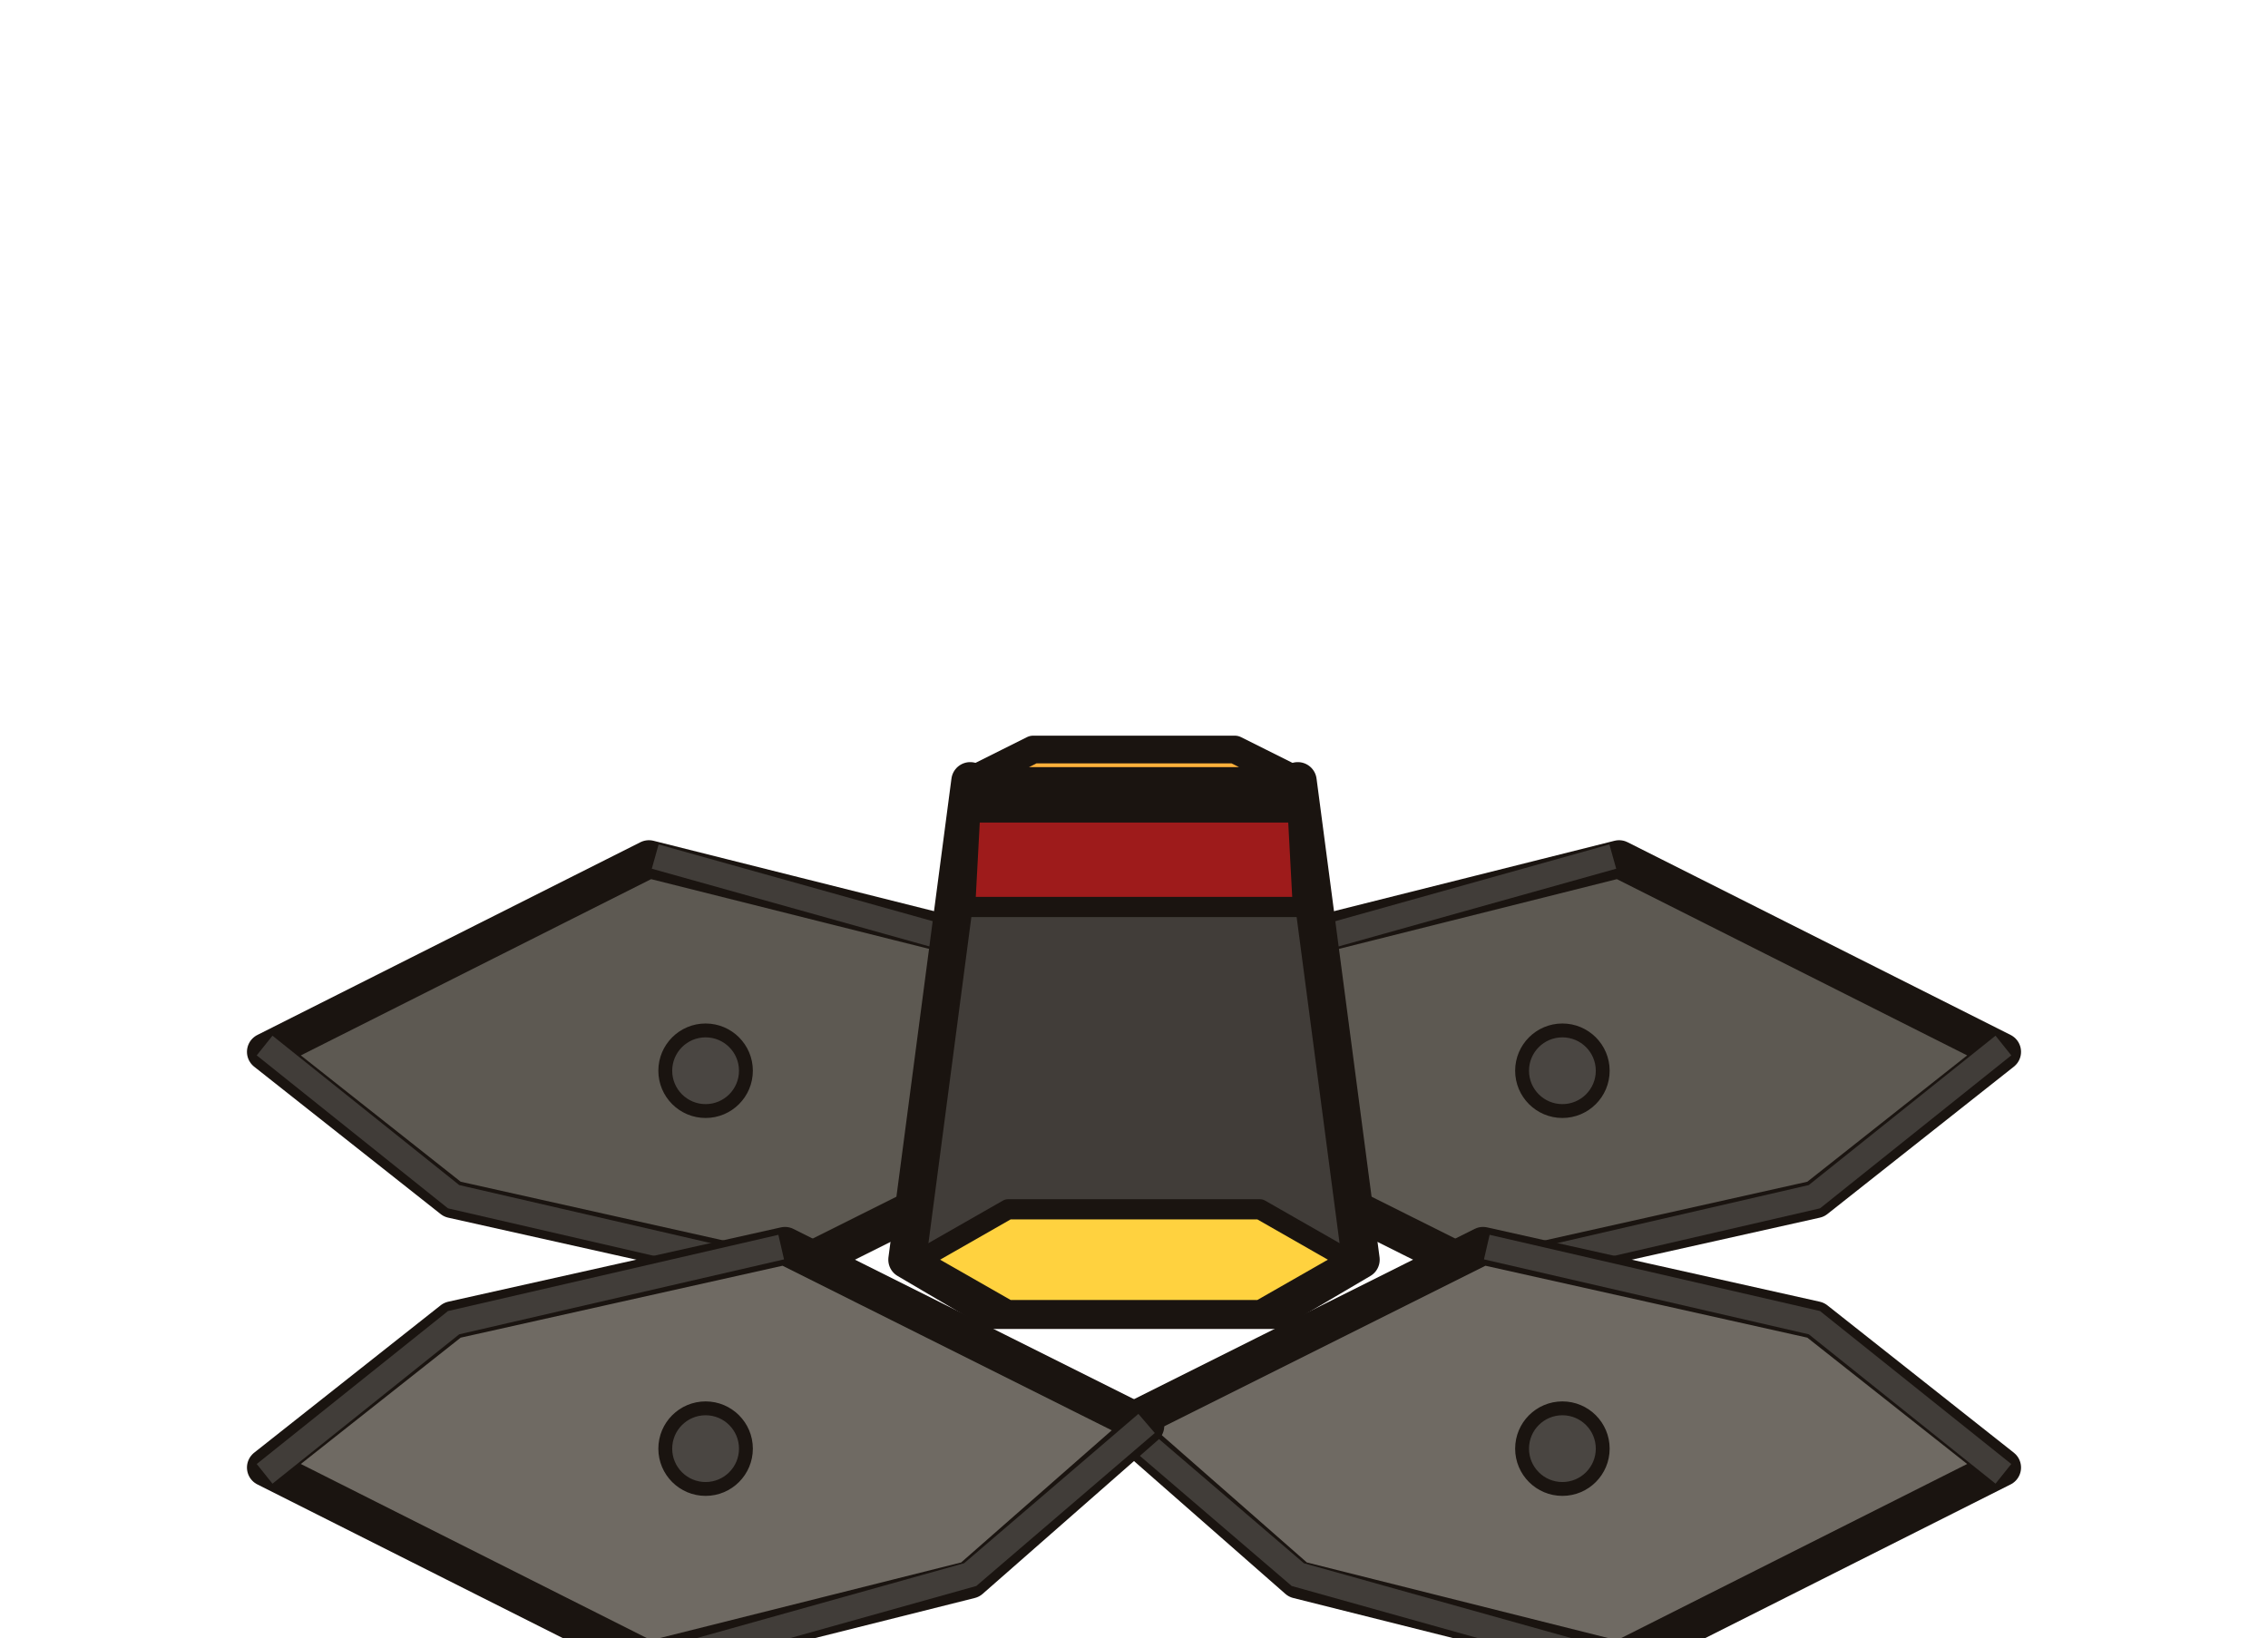
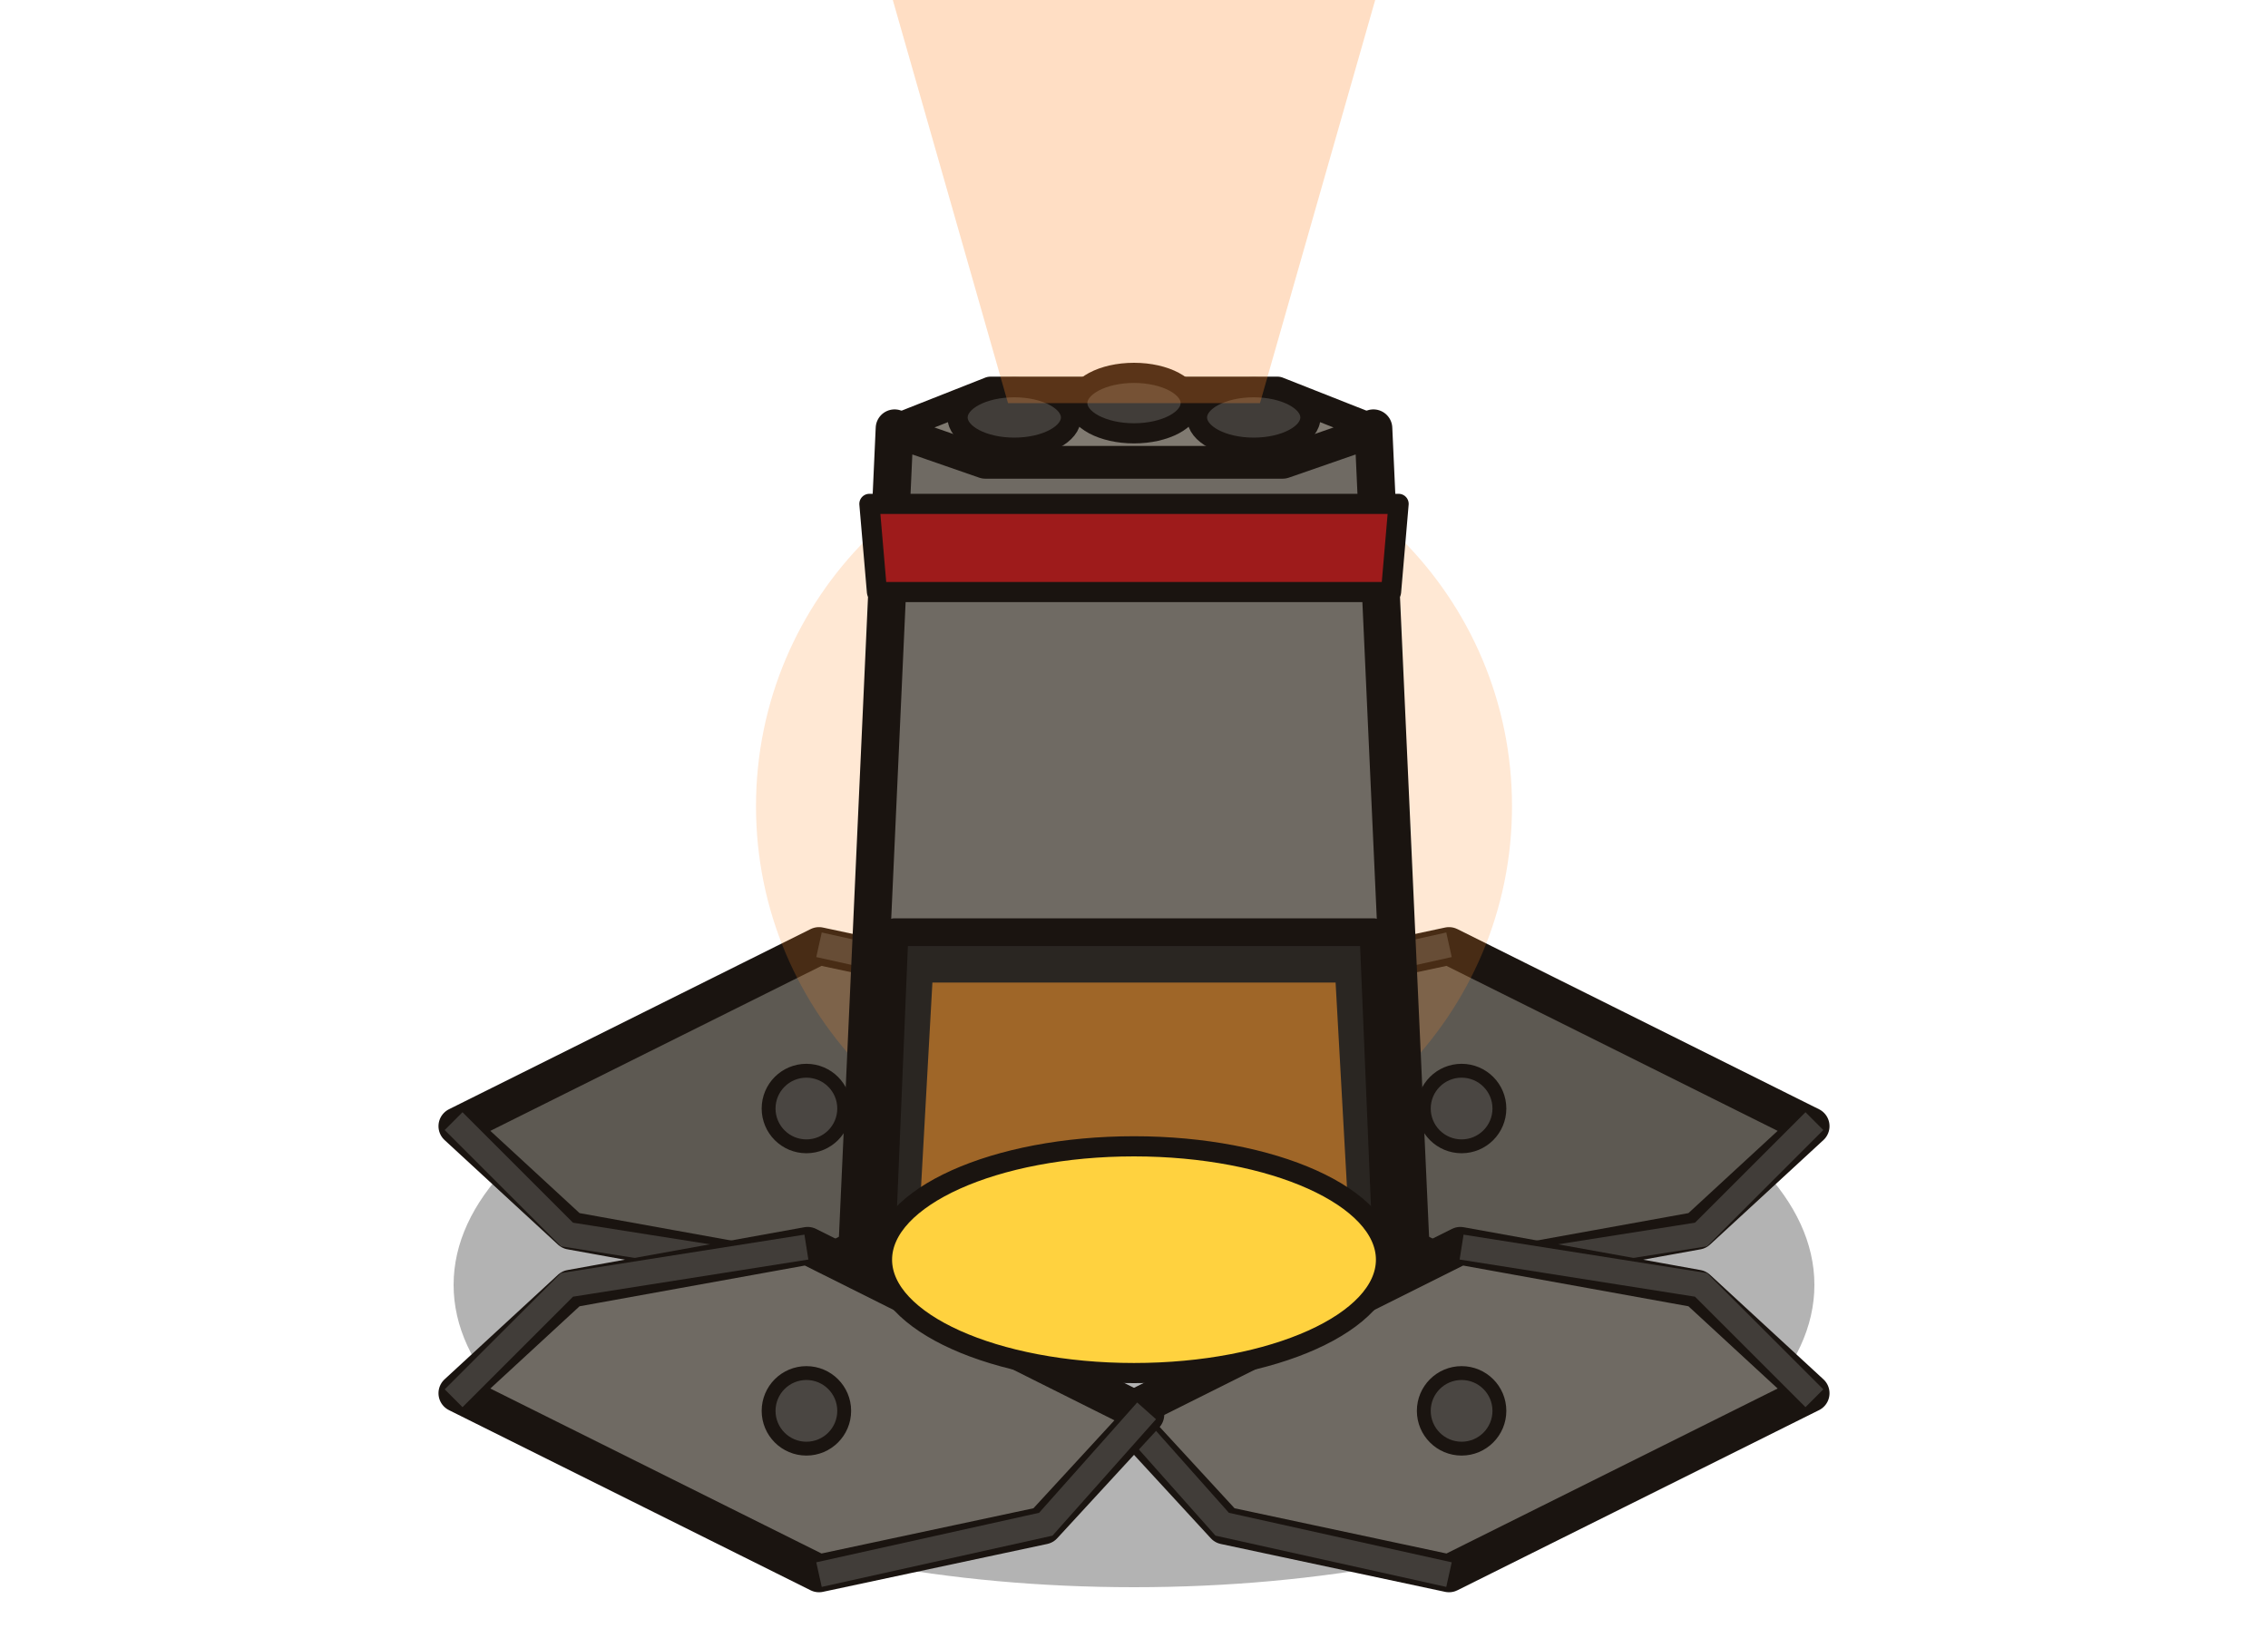
<svg xmlns="http://www.w3.org/2000/svg" viewBox="-90 -100 180 130" width="360" height="260">
  <style>.k3{stroke:#1a1410;stroke-width:3px;stroke-linejoin:round;stroke-linecap:round}.k2{stroke:#1a1410;stroke-width:2.2px;stroke-linejoin:round;stroke-linecap:round}.k15{stroke:#1a1410;stroke-width:1.6px;stroke-linejoin:round;stroke-linecap:round}.k1{stroke:#1a1410;stroke-width:1.1px;stroke-linejoin:round}</style>
  <defs>
+     <pattern id="haz" width="8" height="8" patternUnits="userSpaceOnUse" patternTransform="rotate(-35)">
+       <rect width="8" height="8" fill="#e8b93a" />
+       <rect width="4" height="8" fill="#1a1410" />
+     </pattern>
+     <filter id="sil">
+       <feColorMatrix type="matrix" values="0 0 0 0 0.11  0 0 0 0 0.08  0 0 0 0 0.06  0 0 0 1 0" />
+     </filter>
    <pattern id="haz" width="8" height="8" patternUnits="userSpaceOnUse" patternTransform="rotate(-35)">
      <rect width="8" height="8" fill="#e8b93a" />
      <rect width="4" height="8" fill="#1a1410" />
    </pattern>
    <filter id="sil">
      <feColorMatrix type="matrix" values="0 0 0 0 0.11  0 0 0 0 0.08  0 0 0 0 0.06  0 0 0 1 0" />
    </filter>
    <g id="pod-a">
      <ellipse cx="0" cy="4" rx="36" ry="15" fill="rgba(0,0,0,.35)" stroke="none" />
      <path class="k3" d="M-32,0 L-19,-70 A19,8.55 0 0 0 19,-70 L32,0 A32,14.4 0 0 1 -32,0 Z" fill="#6f6a63" />
      <path d="M-32,0 L-19,-70" fill="none" stroke="#a8a195" stroke-width="6" />
      <path d="M-13,-2 L-8,-68" fill="none" stroke="#1a1410" stroke-width="2.5" />
      <path d="M13,-2 L8,-68" fill="none" stroke="#1a1410" stroke-width="2.5" />
      <path class="k1" d="M-29.5,-14 A29.5,13.275 0 0 0 29.5,-14 L29.5,-5 A29.5,13.275 0 0 1 -29.5,-5 Z" fill="url(#haz)" />
      <path class="k15" d="M-19.6,-64 A19.6,8.82 0 0 0 19.6,-64 L19.6,-58 A19.6,8.82 0 0 1 -19.6,-58 Z" fill="#9e1b1b" />
      <circle cx="-16.1" cy="-55.9" r="1.5" fill="#1a1410" stroke="none" />
      <circle cx="-10.8" cy="-53.7" r="1.5" fill="#1a1410" stroke="none" />
      <circle cx="-5.4" cy="-52.6" r="1.5" fill="#1a1410" stroke="none" />
      <circle cx="0.0" cy="-52.3" r="1.5" fill="#1a1410" stroke="none" />
      <circle cx="5.4" cy="-52.6" r="1.5" fill="#1a1410" stroke="none" />
      <circle cx="10.8" cy="-53.7" r="1.5" fill="#1a1410" stroke="none" />
      <circle cx="16.1" cy="-55.9" r="1.5" fill="#1a1410" stroke="none" />
      <circle cx="-24.6" cy="-13.8" r="1.5" fill="#1a1410" stroke="none" />
      <circle cx="-16.4" cy="-10.3" r="1.5" fill="#1a1410" stroke="none" />
      <circle cx="-8.2" cy="-8.7" r="1.5" fill="#1a1410" stroke="none" />
      <circle cx="0.0" cy="-8.3" r="1.5" fill="#1a1410" stroke="none" />
      <circle cx="8.2" cy="-8.7" r="1.5" fill="#1a1410" stroke="none" />
      <circle cx="16.4" cy="-10.3" r="1.5" fill="#1a1410" stroke="none" />
      <circle cx="24.6" cy="-13.8" r="1.5" fill="#1a1410" stroke="none" />
      <polygon class="k15" points="-9.0,-52.0 9.0,-52.0 9.0,-34.0 -9.0,-34.0" fill="#4a4642" />
      <circle class="k15" cx="0" cy="-43" r="5" fill="#d8c9a8" />
      <ellipse class="k2" cx="0" cy="-70" rx="19" ry="8.6" fill="#807a71" />
      <ellipse class="k15" cx="-11.4" cy="-68.632" rx="5" ry="2.6" fill="#413d39" />
      <ellipse class="k15" cx="0" cy="-70.0" rx="5" ry="2.6" fill="#413d39" />
      <ellipse class="k15" cx="11.4" cy="-68.632" rx="5" ry="2.6" fill="#413d39" />
      <ellipse class="k2" cx="0" cy="0" rx="32" ry="14.4" fill="#2e2b28" />
      <circle class="k1" cx="-16.5" cy="-4.3" r="2.6" fill="#ff9a2e" />
      <circle class="k1" cx="16.5" cy="-4.3" r="2.6" fill="#ff9a2e" />
    </g>
+     <g id="pod-b">
+       <ellipse cx="0" cy="4" rx="36" ry="15" fill="rgba(0,0,0,.35)" stroke="none" />
+       <polygon class="k3" points="-33.0,0.0 -20.5,6.0 20.5,6.0 33.0,0.0 20.0,-70.0 12.4,-66.5 -12.4,-66.5 -20.0,-70.0" fill="#6f6a63" />
+       <polygon class="k2" points="-33.0,0.0 -20.0,-70.0 -12.4,-66.5 -20.5,4.0" fill="#a8a195" />
+       <polygon class="k2" points="20.5,4.0 12.4,-66.5 20.0,-70.0 33.0,0.0" fill="#413d39" />
+       <path d="M-20.5,4 L-12.4,-66.5 M20.5,4 L12.4,-66.5" fill="none" stroke="#1a1410" stroke-width="2.5" />
+       <polygon class="k1" points="-21.0,-12.0 21.0,-12.0 12.8,-22.0 -12.8,-22.0" fill="url(#haz)" />
+       <polygon class="k15" points="-12.4,-66.5 12.4,-66.5 12.8,-58.0 -12.8,-58.0" fill="#9e1b1b" />
+       <polygon class="k15" points="-8.0,-52.0 8.0,-52.0 8.0,-36.0 -8.0,-36.0" fill="#4a4642" />
+       <polygon class="k15" points="0.0,-49.0 5.0,-44.0 0.0,-39.0 -5.0,-44.0" fill="#d8c9a8" />
+       <polygon class="k2" points="-20.0,-70.0 20.0,-70.0 12.4,-73.5 -12.4,-73.5" fill="#807a71" />
+       <ellipse class="k15" cx="-10.8" cy="-69.704" rx="5" ry="2.6" fill="#413d39" />
+       <ellipse class="k15" cx="0" cy="-71.0" rx="5" ry="2.6" fill="#413d39" />
+       <ellipse class="k15" cx="10.8" cy="-69.704" rx="5" ry="2.6" fill="#413d39" />
+       <circle cx="-17" cy="-8" r="1.5" fill="#1a1410" stroke="none" />
+       <circle cx="-15" cy="-26" r="1.5" fill="#1a1410" stroke="none" />
+       <circle cx="-14" cy="-44" r="1.5" fill="#1a1410" stroke="none" />
+       <circle cx="17" cy="-8" r="1.5" fill="#1a1410" stroke="none" />
+       <circle cx="15" cy="-26" r="1.5" fill="#1a1410" stroke="none" />
+       <circle cx="14" cy="-44" r="1.5" fill="#1a1410" stroke="none" />
+       <circle class="k1" cx="-17.1" cy="-2.3" r="2.6" fill="#ff9a2e" />
+       <circle class="k1" cx="17.1" cy="-2.3" r="2.6" fill="#ff9a2e" />
+     </g>
    <g id="pod-c">
      <ellipse cx="0" cy="4" rx="38" ry="16" fill="rgba(0,0,0,.35)" stroke="none" />
      <path class="k3" d="M-31,0 L-18,-70 A18,8.1 0 0 0 18,-70 L31,0 A31,13.95 0 0 1 -31,0 Z" fill="#6f6a63" />
      <path class="k1" d="M-28.6,-16 A28.6,12.87 0 0 0 28.6,-16 L28.6,-6 A28.6,12.87 0 0 1 -28.6,-6 Z" fill="url(#haz)" />
      <polygon class="k2" points="-31.0,2.0 -18.0,-70.0 -13.0,-70.0 -25.0,2.0" fill="#8b857c" />
      <polygon class="k2" points="-15.0,2.0 -8.5,-70.0 -3.5,-70.0 -9.0,2.0" fill="#8b857c" />
      <polygon class="k2" points="1.0,2.0 1.0,-70.0 6.0,-70.0 7.0,2.0" fill="#8b857c" />
      <polygon class="k2" points="17.0,2.0 10.5,-70.0 15.5,-70.0 23.0,2.0" fill="#8b857c" />
      <path d="M-28,-6 L-16,-64" fill="none" stroke="#413d39" stroke-width="1.6" />
      <path d="M-12,-6 L-6,-64" fill="none" stroke="#413d39" stroke-width="1.6" />
      <path d="M4,-6 L4,-64" fill="none" stroke="#413d39" stroke-width="1.6" />
      <path d="M20,-6 L13,-64" fill="none" stroke="#413d39" stroke-width="1.6" />
      <path class="k15" d="M-18.4,-66 A18.4,8.28 0 0 0 18.4,-66 L18.4,-61 A18.4,8.28 0 0 1 -18.4,-61 Z" fill="#9e1b1b" />
      <path d="M-34,-8 L-24,-24 M34,-8 L24,-24" fill="none" stroke="#1a1410" stroke-width="7" />
      <path d="M-34,-8 L-24,-24 M34,-8 L24,-24" fill="none" stroke="#a8a195" stroke-width="3.5" />
      <ellipse class="k15" cx="-34" cy="-6" rx="5" ry="2.6" fill="#413d39" />
      <ellipse class="k15" cx="34" cy="-6" rx="5" ry="2.6" fill="#413d39" />
      <ellipse class="k2" cx="0" cy="-70" rx="18" ry="8.1" fill="#807a71" />
      <ellipse class="k15" cx="-10.8" cy="-68.704" rx="5" ry="2.6" fill="#413d39" />
      <ellipse class="k15" cx="0" cy="-70.0" rx="5" ry="2.6" fill="#413d39" />
      <ellipse class="k15" cx="10.8" cy="-68.704" rx="5" ry="2.6" fill="#413d39" />
      <ellipse class="k2" cx="0" cy="2" rx="31" ry="14" fill="#2e2b28" />
      <circle class="k1" cx="-16.0" cy="-6.4" r="2.6" fill="#ff9a2e" />
      <circle class="k1" cx="16.0" cy="-6.4" r="2.6" fill="#ff9a2e" />
    </g>
-     <g id="pod-shell">
-       <polygon class="k3" points="-33.0,0.0 -20.5,6.0 20.5,6.0 33.0,0.0 20.0,-70.0 12.4,-66.5 -12.4,-66.5 -20.0,-70.0" fill="#6f6a63" />
-       <polygon class="k2" points="-33.0,0.0 -20.0,-70.0 -12.4,-66.5 -20.5,4.0" fill="#a8a195" />
-       <polygon class="k2" points="20.5,4.0 12.4,-66.5 20.0,-70.0 33.0,0.0" fill="#413d39" />
-       <path d="M-20.5,4 L-12.4,-66.5 M20.5,4 L12.4,-66.5" fill="none" stroke="#1a1410" stroke-width="2.5" />
-       <polygon class="k1" points="-21.0,-12.0 21.0,-12.0 12.8,-22.0 -12.8,-22.0" fill="url(#haz)" />
-       <polygon class="k15" points="-12.4,-66.5 12.4,-66.5 12.8,-58.0 -12.8,-58.0" fill="#9e1b1b" />
-       <polygon class="k15" points="-8.0,-52.0 8.0,-52.0 8.0,-36.0 -8.0,-36.0" fill="#4a4642" />
-       <polygon class="k15" points="0.0,-49.0 5.0,-44.0 0.0,-39.0 -5.0,-44.0" fill="#d8c9a8" />
-       <polygon class="k2" points="-20.0,-70.0 20.0,-70.0 12.4,-73.5 -12.4,-73.5" fill="#807a71" />
-       <ellipse class="k15" cx="-10.8" cy="-69.704" rx="5" ry="2.6" fill="#413d39" />
-       <ellipse class="k15" cx="0" cy="-71.0" rx="5" ry="2.6" fill="#413d39" />
-       <ellipse class="k15" cx="10.8" cy="-69.704" rx="5" ry="2.6" fill="#413d39" />
-       <circle cx="-17" cy="-8" r="1.5" fill="#1a1410" stroke="none" />
-       <circle cx="-15" cy="-26" r="1.5" fill="#1a1410" stroke="none" />
-       <circle cx="-14" cy="-44" r="1.5" fill="#1a1410" stroke="none" />
-       <circle cx="17" cy="-8" r="1.5" fill="#1a1410" stroke="none" />
-       <circle cx="15" cy="-26" r="1.5" fill="#1a1410" stroke="none" />
-       <circle cx="14" cy="-44" r="1.5" fill="#1a1410" stroke="none" />
-       <circle class="k1" cx="-17.1" cy="-2.3" r="2.6" fill="#ff9a2e" />
-       <circle class="k1" cx="17.1" cy="-2.3" r="2.6" fill="#ff9a2e" />
-     </g>
-     <g id="pod-petal-bl">
+     <g id="pod-open">
+       <ellipse cx="0" cy="2" rx="58" ry="26" fill="rgba(0,0,0,.3)" stroke="none" />
      <polygon class="k3" points="-27.7,1.1 0.9,-13.2 -13.0,-25.4 -38.5,-31.8 -68.9,-16.5 -54.1,-4.8" fill="#5d5952" />
      <path d="M-28,1 L-54,-5 L-69,-17 M1,-13 L-13,-25 L-38,-32" fill="none" stroke="#413d39" stroke-width="2" />
      <circle class="k1" cx="-34" cy="-15" r="3.2" fill="#4a4642" />
-     </g>
-     <g id="pod-petal-br">
      <polygon class="k3" points="27.7,1.1 -0.9,-13.2 13.0,-25.4 38.5,-31.8 68.9,-16.5 54.1,-4.8" fill="#5d5952" />
      <path d="M28,1 L54,-5 L69,-17 M-1,-13 L13,-25 L38,-32" fill="none" stroke="#413d39" stroke-width="2" />
      <circle class="k1" cx="34" cy="-15" r="3.2" fill="#4a4642" />
-     </g>
-     <g id="pod-core">
+       <circle cx="0" cy="-26" r="34" fill="#ff8a2a" opacity=".22" />
      <polygon class="k3" points="-18.0,0.0 -11.2,4.0 11.2,4.0 18.0,0.0 13.0,-38.0 8.1,-35.5 -8.1,-35.5 -13.0,-38.0" fill="#413d39" />
      <polygon class="k15" points="-13.0,-35.5 13.0,-35.5 13.4,-28.0 -13.4,-28.0" fill="#9e1b1b" />
      <polygon class="k2" points="-13.0,-38.0 13.0,-38.0 8.0,-40.5 -8.0,-40.5" fill="#ffb13b" />
-       <polygon class="k15" points="-17.0,0.0 -10.0,4.0 10.0,4.0 17.0,0.0 10.0,-4.0 -10.0,-4.0" fill="#ffd23f" />
-     </g>
-     <g id="pod-petal-fr">
+       <polygon points="-9.0,-42.0 9.0,-42.0 22.0,-96.0 -22.0,-96.0" fill="#ff8a2a" opacity=".3" />
      <polygon class="k3" points="-0.9,13.2 27.7,-1.1 54.1,4.8 68.9,16.5 38.5,31.8 13.0,25.4" fill="#6f6a63" />
      <path d="M-1,13 L13,25 L38,32 M28,-1 L54,5 L69,17" fill="none" stroke="#413d39" stroke-width="2" />
      <circle class="k1" cx="34" cy="15" r="3.2" fill="#4a4642" />
-     </g>
-     <g id="pod-petal-fl">
      <polygon class="k3" points="0.9,13.2 -27.7,-1.1 -54.1,4.8 -68.9,16.5 -38.5,31.8 -13.0,25.4" fill="#6f6a63" />
      <path d="M1,13 L-13,25 L-38,32 M-28,-1 L-54,5 L-69,17" fill="none" stroke="#413d39" stroke-width="2" />
      <circle class="k1" cx="-34" cy="15" r="3.2" fill="#4a4642" />
+       <polygon class="k15" points="-17.0,0.0 -10.0,4.0 10.0,4.0 17.0,0.0 10.0,-4.0 -10.0,-4.0" fill="#ffd23f" />
    </g>
-     <g id="pod-b">
-       <use href="#pod-shell" />
+     <g id="open-a">
+       <ellipse cx="0" cy="2" rx="52" ry="23" fill="rgba(0,0,0,.3)" stroke="none" />
+       <polygon class="k3" points="-26.8,0.7 0.0,-12.7 -4.9,-30.1 -19.7,-42.5 -48.3,-28.1 -42.5,-11.3" fill="#5d5952" />
+       <path d="M-27,1 L-42,-11 L-48,-28 M0,-13 L-5,-30 L-20,-42" fill="none" stroke="#413d39" stroke-width="2" />
+       <circle class="k1" cx="-24" cy="-21" r="3" fill="#4a4642" />
+       <polygon class="k3" points="26.8,0.7 0.0,-12.7 4.9,-30.1 19.7,-42.5 48.3,-28.1 42.5,-11.3" fill="#5d5952" />
+       <path d="M27,1 L42,-11 L48,-28 M0,-13 L5,-30 L20,-42" fill="none" stroke="#413d39" stroke-width="2" />
+       <circle class="k1" cx="24" cy="-21" r="3" fill="#4a4642" />
+       <circle cx="0" cy="-30" r="30" fill="#ff8a2a" opacity=".2" />
+       <polygon class="k3" points="-24.0,0.0 -14.9,4.0 14.9,4.0 24.0,0.0 15.0,-56.0 9.3,-53.5 -9.3,-53.5 -15.0,-56.0" fill="#6f6a63" />
+       <polygon class="k15" points="-22.0,-50.0 22.0,-50.0 21.3,-43.0 -21.3,-43.0" fill="#9e1b1b" />
+       <polygon class="k1" points="-25.0,-10.0 25.0,-10.0 24.2,-2.0 -24.2,-2.0" fill="url(#haz)" />
+       <polygon class="k2" points="-15.0,-56.0 -9.3,-53.5 9.3,-53.5 15.0,-56.0 9.0,-59.0 -9.0,-59.0" fill="#807a71" />
+       <ellipse class="k15" cx="-7.5" cy="-57.1" rx="4.5" ry="2.4" fill="#413d39" />
+       <ellipse class="k15" cx="0" cy="-58.0" rx="4.5" ry="2.4" fill="#413d39" />
+       <ellipse class="k15" cx="7.5" cy="-57.1" rx="4.5" ry="2.4" fill="#413d39" />
+       <polygon points="-9.0,-58.0 9.0,-58.0 20.0,-104.0 -20.0,-104.0" fill="#ff8a2a" opacity=".28" />
+       <polygon class="k3" points="0.0,12.7 26.8,-0.7 42.5,-8.7 48.3,-11.9 19.7,2.5 4.9,10.1" fill="#6f6a63" />
+       <path d="M0,13 L5,10 L20,2 M27,-1 L42,-9 L48,-12" fill="none" stroke="#413d39" stroke-width="2" />
+       <circle class="k1" cx="24" cy="1" r="3" fill="#4a4642" />
+       <polygon class="k3" points="0.0,12.7 -26.8,-0.7 -42.5,-8.7 -48.3,-11.9 -19.7,2.5 -4.9,10.1" fill="#6f6a63" />
+       <path d="M0,13 L-5,10 L-20,2 M-27,-1 L-42,-9 L-48,-12" fill="none" stroke="#413d39" stroke-width="2" />
+       <circle class="k1" cx="-24" cy="1" r="3" fill="#4a4642" />
+       <ellipse class="k15" cx="0" cy="-56" rx="15" ry="6.8" fill="#ffd23f" />
    </g>
-     <g id="pod-open">
-       <use href="#pod-petal-bl" />
-       <use href="#pod-petal-br" />
-       <use href="#pod-core" />
-       <use href="#pod-petal-fr" />
-       <use href="#pod-petal-fl" />
+     <g id="open-b">
+       <ellipse cx="0" cy="2" rx="54" ry="24" fill="rgba(0,0,0,.3)" stroke="none" />
+       <polygon class="k3" points="-25.9,1.1 0.9,-12.3 -7.2,-21.1 -25.0,-24.9 -53.7,-10.6 -44.7,-2.3" fill="#5d5952" />
+       <path d="M-26,1 L-45,-2 L-54,-11 M1,-12 L-7,-21 L-25,-25" fill="none" stroke="#413d39" stroke-width="2" />
+       <circle class="k1" cx="-26" cy="-12" r="3" fill="#4a4642" />
+       <polygon class="k3" points="25.9,1.1 -0.9,-12.3 7.2,-21.1 25.0,-24.9 53.7,-10.6 44.7,-2.3" fill="#5d5952" />
+       <path d="M26,1 L45,-2 L54,-11 M-1,-12 L7,-21 L25,-25" fill="none" stroke="#413d39" stroke-width="2" />
+       <circle class="k1" cx="26" cy="-12" r="3" fill="#4a4642" />
+       <circle cx="0" cy="-36" r="30" fill="#ff8a2a" opacity=".2" />
+       <polygon class="k3" points="-22.0,0.0 -13.6,4.0 13.6,4.0 22.0,0.0 19.0,-66.0 11.8,-63.5 -11.8,-63.5 -19.0,-66.0" fill="#6f6a63" />
+       <polygon class="k2" points="-20.0,-2.0 20.0,-2.0 19.0,-26.0 -19.0,-26.0" fill="#2a2622" />
+       <polygon points="-17.0,-4.0 17.0,-4.0 16.0,-22.0 -16.0,-22.0" fill="#ff9a2e" opacity=".55" />
+       <polygon class="k15" points="-21.0,-60.0 21.0,-60.0 20.4,-53.0 -20.4,-53.0" fill="#9e1b1b" />
+       <polygon class="k2" points="-19.0,-66.0 -11.8,-63.5 11.8,-63.5 19.0,-66.0 11.4,-69.0 -11.4,-69.0" fill="#807a71" />
+       <ellipse class="k15" cx="-9.5" cy="-66.86" rx="4.5" ry="2.4" fill="#413d39" />
+       <ellipse class="k15" cx="0" cy="-68.0" rx="4.5" ry="2.4" fill="#413d39" />
+       <ellipse class="k15" cx="9.5" cy="-66.86" rx="4.5" ry="2.4" fill="#413d39" />
+       <polygon points="-10.0,-68.0 10.0,-68.0 22.0,-110.0 -22.0,-110.0" fill="#ff8a2a" opacity=".28" />
+       <polygon class="k3" points="-0.9,12.3 25.9,-1.1 44.7,2.3 53.7,10.6 25.0,24.9 7.2,21.1" fill="#6f6a63" />
+       <path d="M-1,12 L7,21 L25,25 M26,-1 L45,2 L54,11" fill="none" stroke="#413d39" stroke-width="2" />
+       <circle class="k1" cx="26" cy="12" r="3" fill="#4a4642" />
+       <polygon class="k3" points="0.9,12.3 -25.9,-1.1 -44.7,2.3 -53.7,10.6 -25.0,24.9 -7.2,21.1" fill="#6f6a63" />
+       <path d="M1,12 L-7,21 L-25,25 M-26,-1 L-45,2 L-54,11" fill="none" stroke="#413d39" stroke-width="2" />
+       <circle class="k1" cx="-26" cy="12" r="3" fill="#4a4642" />
+       <ellipse class="k15" cx="0" cy="0" rx="20" ry="9" fill="#ffd23f" />
+     </g>
+     <g id="open-c">
+       <ellipse cx="0" cy="2" rx="48" ry="21" fill="rgba(0,0,0,.3)" stroke="none" />
+       <circle cx="0" cy="-30" r="30" fill="#ff8a2a" opacity=".2" />
+       <polygon class="k3" points="-30.0,0.0 -18.6,4.0 18.6,4.0 30.0,0.0 20.0,-70.0 12.4,-67.5 -12.4,-67.5 -20.0,-70.0" fill="#6f6a63" />
+       <polygon class="k2" points="-30.0,0.0 -18.6,4.0 -12.4,-63.0 -20.0,-70.0" fill="#a8a195" />
+       <polygon class="k2" points="-22.0,-6.0 22.0,-6.0 19.0,-40.0 -19.0,-40.0" fill="#2a2622" />
+       <polygon points="-18.0,-9.0 18.0,-9.0 16.0,-36.0 -16.0,-36.0" fill="#ff9a2e" opacity=".5" />
+       <polygon class="k15" points="-21.0,-64.0 21.0,-64.0 20.4,-57.0 -20.4,-57.0" fill="#9e1b1b" />
+       <polygon class="k1" points="-28.0,-16.0 28.0,-16.0 27.2,-7.0 -27.2,-7.0" fill="url(#haz)" />
+       <polygon class="k2" points="-20.0,-70.0 -12.4,-67.5 12.4,-67.5 20.0,-70.0 12.0,-73.0 -12.0,-73.0" fill="#807a71" />
+       <ellipse class="k15" cx="-10.0" cy="-70.8" rx="4.5" ry="2.4" fill="#413d39" />
+       <ellipse class="k15" cx="0" cy="-72.0" rx="4.5" ry="2.4" fill="#413d39" />
+       <ellipse class="k15" cx="10.0" cy="-70.8" rx="4.5" ry="2.4" fill="#413d39" />
+       <polygon points="-10.0,-72.0 10.0,-72.0 22.0,-112.0 -22.0,-112.0" fill="#ff8a2a" opacity=".28" />
+       <polygon class="k3" points="0.9,13.1 27.7,-0.3 46.5,3.1 55.5,11.4 26.8,25.7 8.9,21.9" fill="#6f6a63" />
+       <path d="M1,13 L9,22 L27,26 M28,-0 L47,3 L55,11" fill="none" stroke="#413d39" stroke-width="2" />
+       <circle class="k1" cx="28" cy="12" r="3" fill="#4a4642" />
+       <polygon class="k3" points="-0.9,13.1 -27.7,-0.3 -46.5,3.1 -55.5,11.4 -26.8,25.7 -8.9,21.9" fill="#6f6a63" />
+       <path d="M-1,13 L-9,22 L-27,26 M-28,-0 L-47,3 L-55,11" fill="none" stroke="#413d39" stroke-width="2" />
+       <circle class="k1" cx="-28" cy="12" r="3" fill="#4a4642" />
+       <ellipse class="k15" cx="0" cy="0" rx="22" ry="10" fill="#ffd23f" />
    </g>
  </defs>
-   <use href="#pod-open" />
+   <use href="#open-b" />
</svg>
